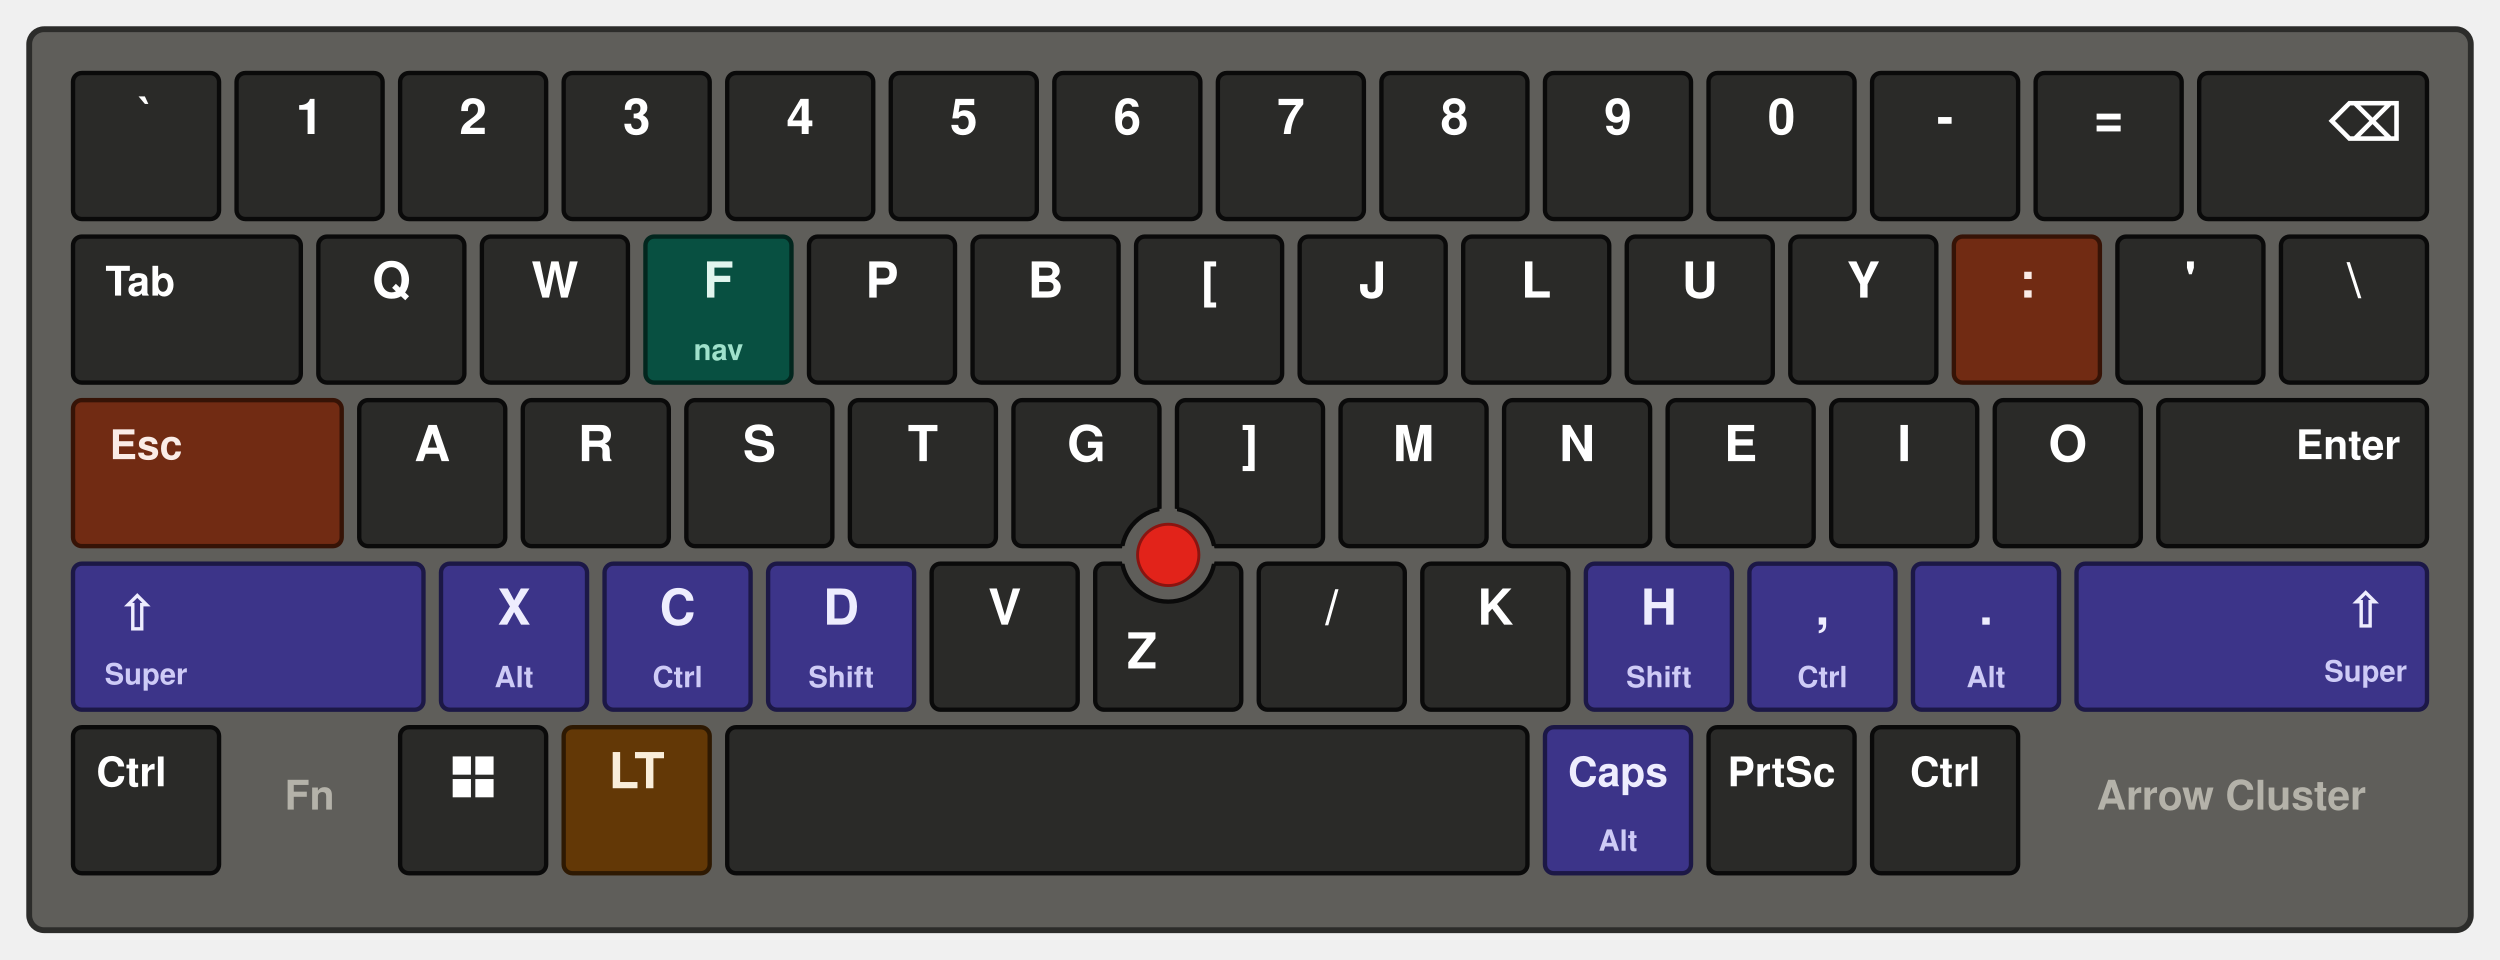
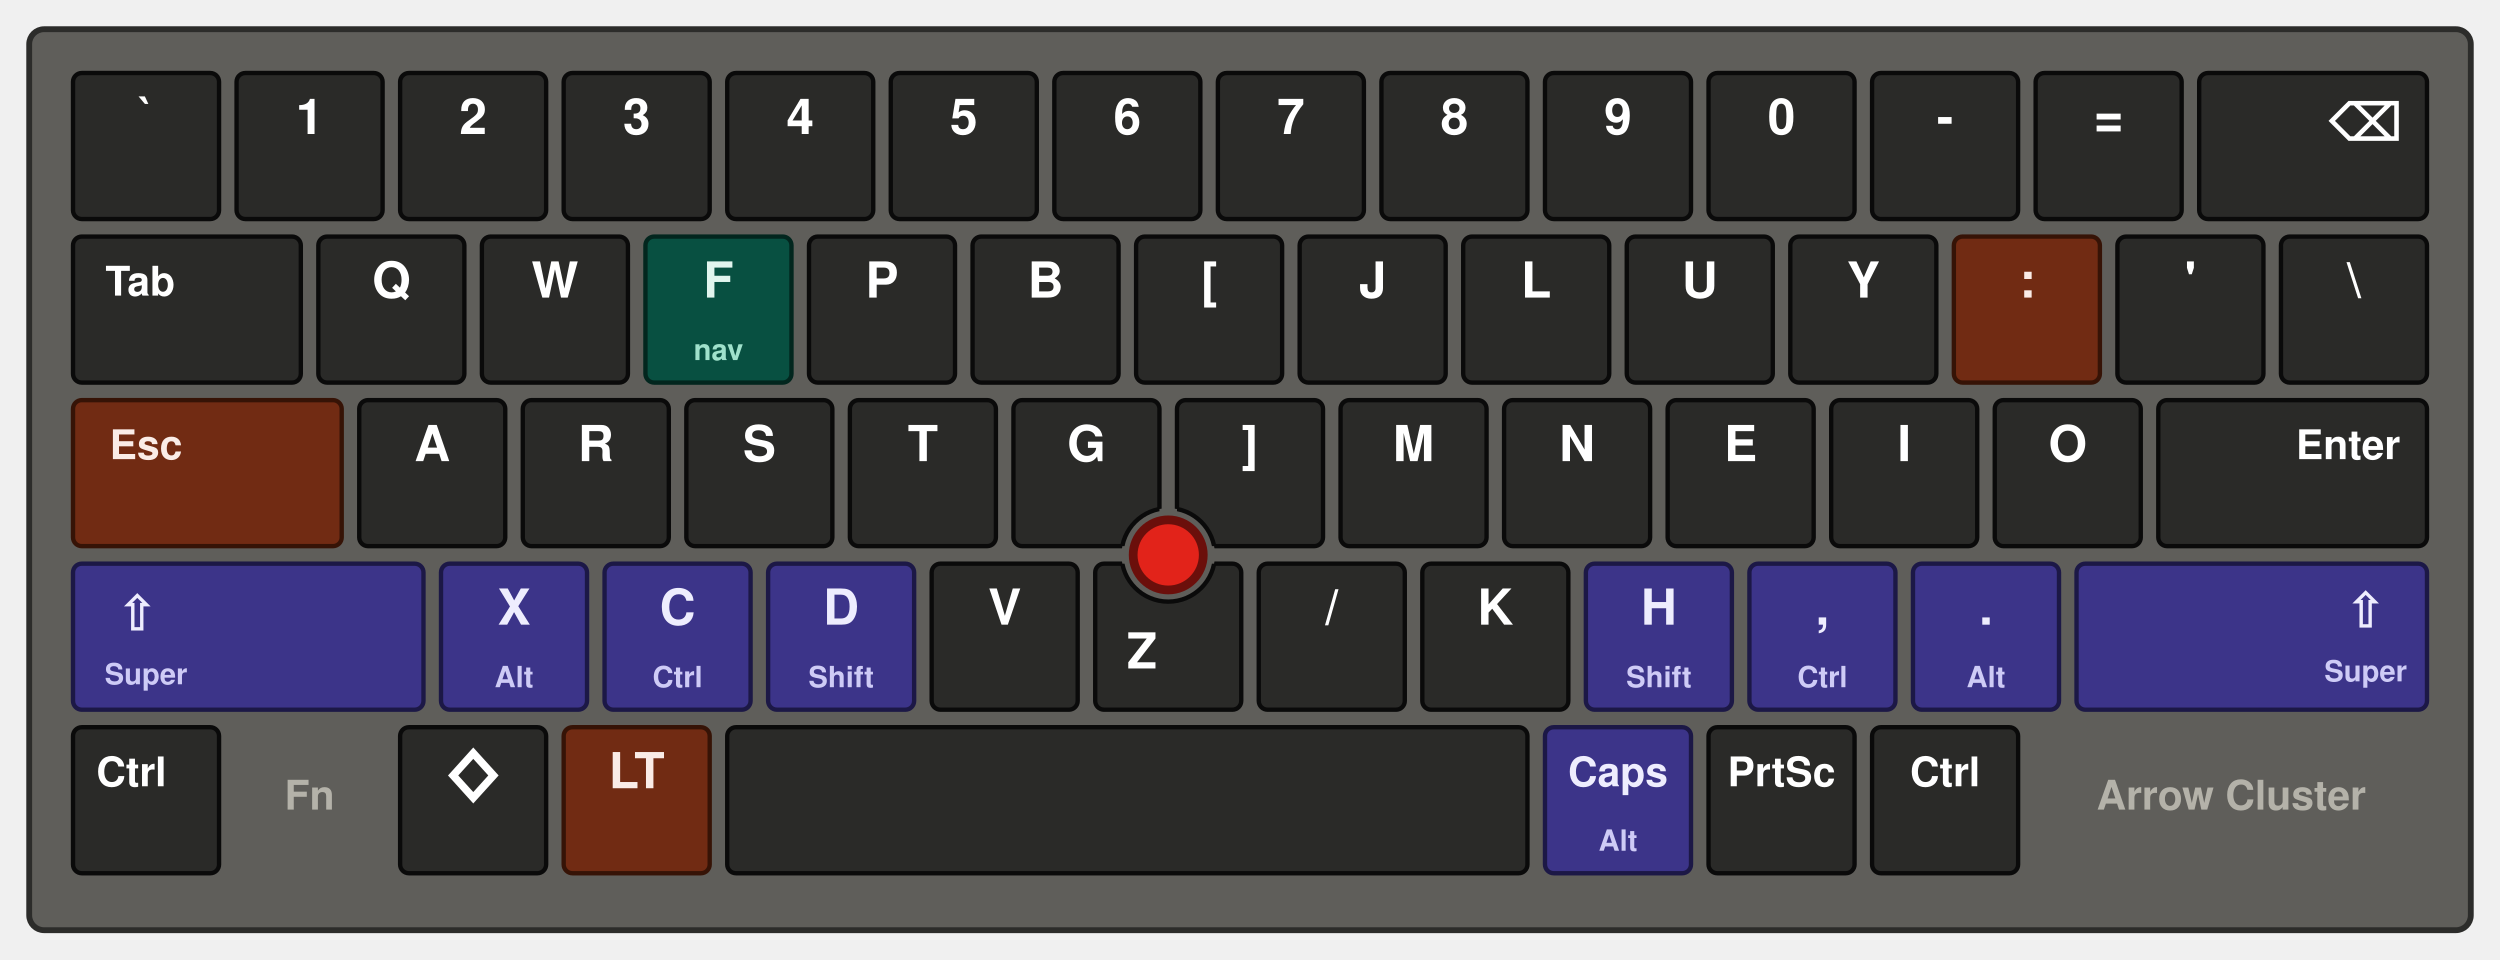
<svg xmlns="http://www.w3.org/2000/svg" width="856" height="328.5" viewBox="0 0 856 328.5">
  <style>text{font-family:-apple-system,"Segoe UI",Helvetica,Arial,"DejaVu Sans",sans-serif;text-anchor:middle;dominant-baseline:central;font-weight:600}
- .kb{fill:#5F5E5A;stroke:#2C2C2A;stroke-width:2}.tp{fill:#E2231A;stroke:#8A1410;stroke-width:1}
+ .kb{fill:#5F5E5A;stroke:#2C2C2A;stroke-width:2}.tp{fill:#E2231A;stroke:#6B0F0B;stroke-width:3}
rect{stroke-width:1.5}.t{font-size:17px}.tl{font-size:14px}.s{font-size:10px}.ft{font-size:11px}
.n rect,.blank rect{fill:#2A2A28;stroke:#0A0A0A}.cut{fill:none;stroke:#0A0A0A;stroke-width:1.5}.n .t,.n .tl,.n .ft{fill:#FFFFFF}.n .s{fill:#D3D1C7}
.dim rect{fill:none;stroke:none}.dim text{fill:#B4B2A9}.ac{font-size:14px;fill:#B4B2A9}
.mod rect{fill:#3C3489;stroke:#1C1846}.mod .t,.mod .tl,.mod .ft{fill:#EEEDFE}.mod .s{fill:#CECBF6}
.nav rect{fill:#085041;stroke:#02261E}.nav .t,.nav .tl,.nav .ft{fill:#E1F5EE}.nav .s{fill:#9FE1CB}
.ch rect{fill:#712B13;stroke:#361306}.ch .t,.ch .tl,.ch .ft{fill:#FAECE7}.ch .s{fill:#F5C4B3}
- .sw rect{fill:#633806;stroke:#2E1902}.sw .t,.sw .tl,.sw .ft{fill:#FAEEDA}.sw .s{fill:#FAC775}
- .held rect{fill:#5DCAA5;stroke:#1D7A5C}.held text{fill:#04342C}.win{fill:#FFFFFF}.bs{font-size:18px}</style>
+ .sw rect{fill:#712B13;stroke:#361306}.sw .t,.sw .tl,.sw .ft{fill:#FAECE7}.sw .s{fill:#F5C4B3}
+ .held rect{fill:#5DCAA5;stroke:#1D7A5C}.held text{fill:#04342C}.sup{font-size:24px;stroke:#FFFFFF;stroke-width:1.8}.bs{font-size:18px}</style>
  <defs>
    <mask id="tpcut">
      <rect width="856.0" height="324" fill="white" />
      <circle cx="400" cy="190" r="16" fill="black" />
    </mask>
    <clipPath id="tpkeys">
      <rect x="347" y="137" width="50" height="50" rx="3" />
      <rect x="403" y="137" width="50" height="50" rx="3" />
      <rect x="375" y="193" width="50" height="50" rx="3" />
    </clipPath>
  </defs>
  <rect class="kb" x="10" y="10" width="836" height="308.5" rx="5.1" />
  <g class="n">
    <rect x="25" y="25" width="50" height="50" rx="3" />
    <text class="t" x="50" y="42">`</text>
  </g>
  <g class="n">
    <rect x="81" y="25" width="50" height="50" rx="3" />
    <text class="t" x="106" y="42">1</text>
  </g>
  <g class="n">
    <rect x="137" y="25" width="50" height="50" rx="3" />
    <text class="t" x="162" y="42">2</text>
  </g>
  <g class="n">
    <rect x="193" y="25" width="50" height="50" rx="3" />
    <text class="t" x="218" y="42">3</text>
  </g>
  <g class="n">
    <rect x="249" y="25" width="50" height="50" rx="3" />
    <text class="t" x="274" y="42">4</text>
  </g>
  <g class="n">
    <rect x="305" y="25" width="50" height="50" rx="3" />
    <text class="t" x="330" y="42">5</text>
  </g>
  <g class="n">
    <rect x="361" y="25" width="50" height="50" rx="3" />
    <text class="t" x="386" y="42">6</text>
  </g>
  <g class="n">
    <rect x="417" y="25" width="50" height="50" rx="3" />
    <text class="t" x="442" y="42">7</text>
  </g>
  <g class="n">
    <rect x="473" y="25" width="50" height="50" rx="3" />
    <text class="t" x="498" y="42">8</text>
  </g>
  <g class="n">
    <rect x="529" y="25" width="50" height="50" rx="3" />
    <text class="t" x="554" y="42">9</text>
  </g>
  <g class="n">
    <rect x="585" y="25" width="50" height="50" rx="3" />
    <text class="t" x="610" y="42">0</text>
  </g>
  <g class="n">
    <rect x="641" y="25" width="50" height="50" rx="3" />
    <text class="t" x="666" y="42">-</text>
  </g>
  <g class="n">
    <rect x="697" y="25" width="50" height="50" rx="3" />
    <text class="t" x="722" y="42">=</text>
  </g>
  <g class="n">
    <rect x="753" y="25" width="78" height="50" rx="3" />
    <text class="t bs" x="810" y="42">⌫</text>
  </g>
  <g class="n">
    <rect x="25" y="81" width="78" height="50" rx="3" />
    <text class="tl" x="48" y="98">Tab</text>
  </g>
  <g class="n">
    <rect x="109" y="81" width="50" height="50" rx="3" />
    <text class="t" x="134" y="98">Q</text>
  </g>
  <g class="n">
    <rect x="165" y="81" width="50" height="50" rx="3" />
    <text class="t" x="190" y="98">W</text>
  </g>
  <g class="nav">
    <rect x="221" y="81" width="50" height="50" rx="3" />
    <text class="t" x="246" y="98">F</text>
    <text class="s" x="246" y="121">nav</text>
  </g>
  <g class="n">
    <rect x="277" y="81" width="50" height="50" rx="3" />
    <text class="t" x="302" y="98">P</text>
  </g>
  <g class="n">
    <rect x="333" y="81" width="50" height="50" rx="3" />
    <text class="t" x="358" y="98">B</text>
  </g>
  <g class="n">
    <rect x="389" y="81" width="50" height="50" rx="3" />
    <text class="t" x="414" y="98">[</text>
  </g>
  <g class="n">
    <rect x="445" y="81" width="50" height="50" rx="3" />
    <text class="t" x="470" y="98">J</text>
  </g>
  <g class="n">
    <rect x="501" y="81" width="50" height="50" rx="3" />
    <text class="t" x="526" y="98">L</text>
  </g>
  <g class="n">
    <rect x="557" y="81" width="50" height="50" rx="3" />
    <text class="t" x="582" y="98">U</text>
  </g>
  <g class="n">
    <rect x="613" y="81" width="50" height="50" rx="3" />
    <text class="t" x="638" y="98">Y</text>
  </g>
  <g class="ch">
    <rect x="669" y="81" width="50" height="50" rx="3" />
    <text class="t" x="694" y="98">:</text>
  </g>
  <g class="n">
    <rect x="725" y="81" width="50" height="50" rx="3" />
    <text class="t" x="750" y="98">'</text>
  </g>
  <g class="n">
    <rect x="781" y="81" width="50" height="50" rx="3" />
    <text class="t" x="806" y="98">\</text>
  </g>
  <g class="ch">
    <rect x="25" y="137" width="92" height="50" rx="3" />
    <text class="tl" x="50" y="154">Esc</text>
  </g>
  <g class="n">
    <rect x="123" y="137" width="50" height="50" rx="3" />
    <text class="t" x="148" y="154">A</text>
  </g>
  <g class="n">
    <rect x="179" y="137" width="50" height="50" rx="3" />
    <text class="t" x="204" y="154">R</text>
  </g>
  <g class="n">
    <rect x="235" y="137" width="50" height="50" rx="3" />
    <text class="t" x="260" y="154">S</text>
  </g>
  <g class="n">
    <rect x="291" y="137" width="50" height="50" rx="3" />
    <text class="t" x="316" y="154">T</text>
  </g>
  <g class="n" mask="url(#tpcut)">
    <rect x="347" y="137" width="50" height="50" rx="3" />
    <text class="t" x="372" y="154">G</text>
  </g>
  <g class="n" mask="url(#tpcut)">
    <rect x="403" y="137" width="50" height="50" rx="3" />
    <text class="t" x="428" y="154">]</text>
  </g>
  <g class="n">
    <rect x="459" y="137" width="50" height="50" rx="3" />
    <text class="t" x="484" y="154">M</text>
  </g>
  <g class="n">
    <rect x="515" y="137" width="50" height="50" rx="3" />
    <text class="t" x="540" y="154">N</text>
  </g>
  <g class="n">
    <rect x="571" y="137" width="50" height="50" rx="3" />
    <text class="t" x="596" y="154">E</text>
  </g>
  <g class="n">
    <rect x="627" y="137" width="50" height="50" rx="3" />
    <text class="t" x="652" y="154">I</text>
  </g>
  <g class="n">
    <rect x="683" y="137" width="50" height="50" rx="3" />
    <text class="t" x="708" y="154">O</text>
  </g>
  <g class="n">
    <rect x="739" y="137" width="92" height="50" rx="3" />
    <text class="tl" x="804" y="154">Enter</text>
  </g>
  <g class="mod">
    <rect x="25" y="193" width="120" height="50" rx="3" />
    <text class="t" x="47" y="210">⇧</text>
    <text class="s" x="50" y="232">Super</text>
  </g>
  <g class="mod">
    <rect x="151" y="193" width="50" height="50" rx="3" />
    <text class="t" x="176" y="210">X</text>
    <text class="s" x="176" y="233">Alt</text>
  </g>
  <g class="mod">
    <rect x="207" y="193" width="50" height="50" rx="3" />
    <text class="t" x="232" y="210">C</text>
    <text class="s" x="232" y="233">Ctrl</text>
  </g>
  <g class="mod">
    <rect x="263" y="193" width="50" height="50" rx="3" />
    <text class="t" x="288" y="210">D</text>
    <text class="s" x="288" y="233">Shift</text>
  </g>
  <g class="n">
    <rect x="319" y="193" width="50" height="50" rx="3" />
    <text class="t" x="344" y="210">V</text>
  </g>
  <g class="n" mask="url(#tpcut)">
    <rect x="375" y="193" width="50" height="50" rx="3" />
    <text class="t" x="391" y="225">Z</text>
  </g>
  <g class="n">
    <rect x="431" y="193" width="50" height="50" rx="3" />
    <text class="t" x="456" y="210">/</text>
  </g>
  <g class="n">
    <rect x="487" y="193" width="50" height="50" rx="3" />
    <text class="t" x="512" y="210">K</text>
  </g>
  <g class="mod">
    <rect x="543" y="193" width="50" height="50" rx="3" />
    <text class="t" x="568" y="210">H</text>
    <text class="s" x="568" y="233">Shift</text>
  </g>
  <g class="mod">
    <rect x="599" y="193" width="50" height="50" rx="3" />
    <text class="t" x="624" y="210">,</text>
    <text class="s" x="624" y="233">Ctrl</text>
  </g>
  <g class="mod">
    <rect x="655" y="193" width="50" height="50" rx="3" />
    <text class="t" x="680" y="210">.</text>
    <text class="s" x="680" y="233">Alt</text>
  </g>
  <g class="mod">
    <rect x="711" y="193" width="120" height="50" rx="3" />
    <text class="t" x="810" y="209">⇧</text>
    <text class="s" x="810" y="231">Super</text>
  </g>
  <g class="n">
    <rect x="25" y="249" width="50" height="50" rx="3" />
    <text class="tl" x="45" y="266">Ctrl</text>
  </g>
  <g class="dim">
    <rect x="81" y="249" width="50" height="50" rx="3" />
    <text class="tl" x="106" y="274">Fn</text>
  </g>
  <g class="n">
    <rect x="137" y="249" width="50" height="50" rx="3" />
-     <path class="win" d="M155 259h6.25v6.25h-6.25ZM162.75 259h6.25v6.25h-6.25ZM155 266.75h6.25v6.25h-6.25ZM162.75 266.75h6.25v6.25h-6.25Z" />
+     <text class="t sup" x="162" y="268">◇</text>
  </g>
  <g class="sw">
    <rect x="193" y="249" width="50" height="50" rx="3" />
    <text class="t" x="218" y="266">LT</text>
  </g>
  <g class="n">
    <rect x="249" y="249" width="274" height="50" rx="3" />
  </g>
  <g class="mod">
    <rect x="529" y="249" width="50" height="50" rx="3" />
    <text class="tl" x="554" y="266">Caps</text>
    <text class="s" x="554" y="289">Alt</text>
  </g>
  <g class="n">
    <rect x="585" y="249" width="50" height="50" rx="3" />
    <text class="tl" x="610" y="266">PrtSc</text>
  </g>
  <g class="n">
    <rect x="641" y="249" width="50" height="50" rx="3" />
    <text class="tl" x="666" y="266">Ctrl</text>
  </g>
  <text class="ac" x="764" y="274">Arrow Cluster</text>
  <circle class="cut" cx="400" cy="190" r="16" clip-path="url(#tpkeys)" />
-   <circle class="tp" cx="400" cy="190" r="10.5" />
+   <circle class="tp" cx="400" cy="190" r="12" />
</svg>
